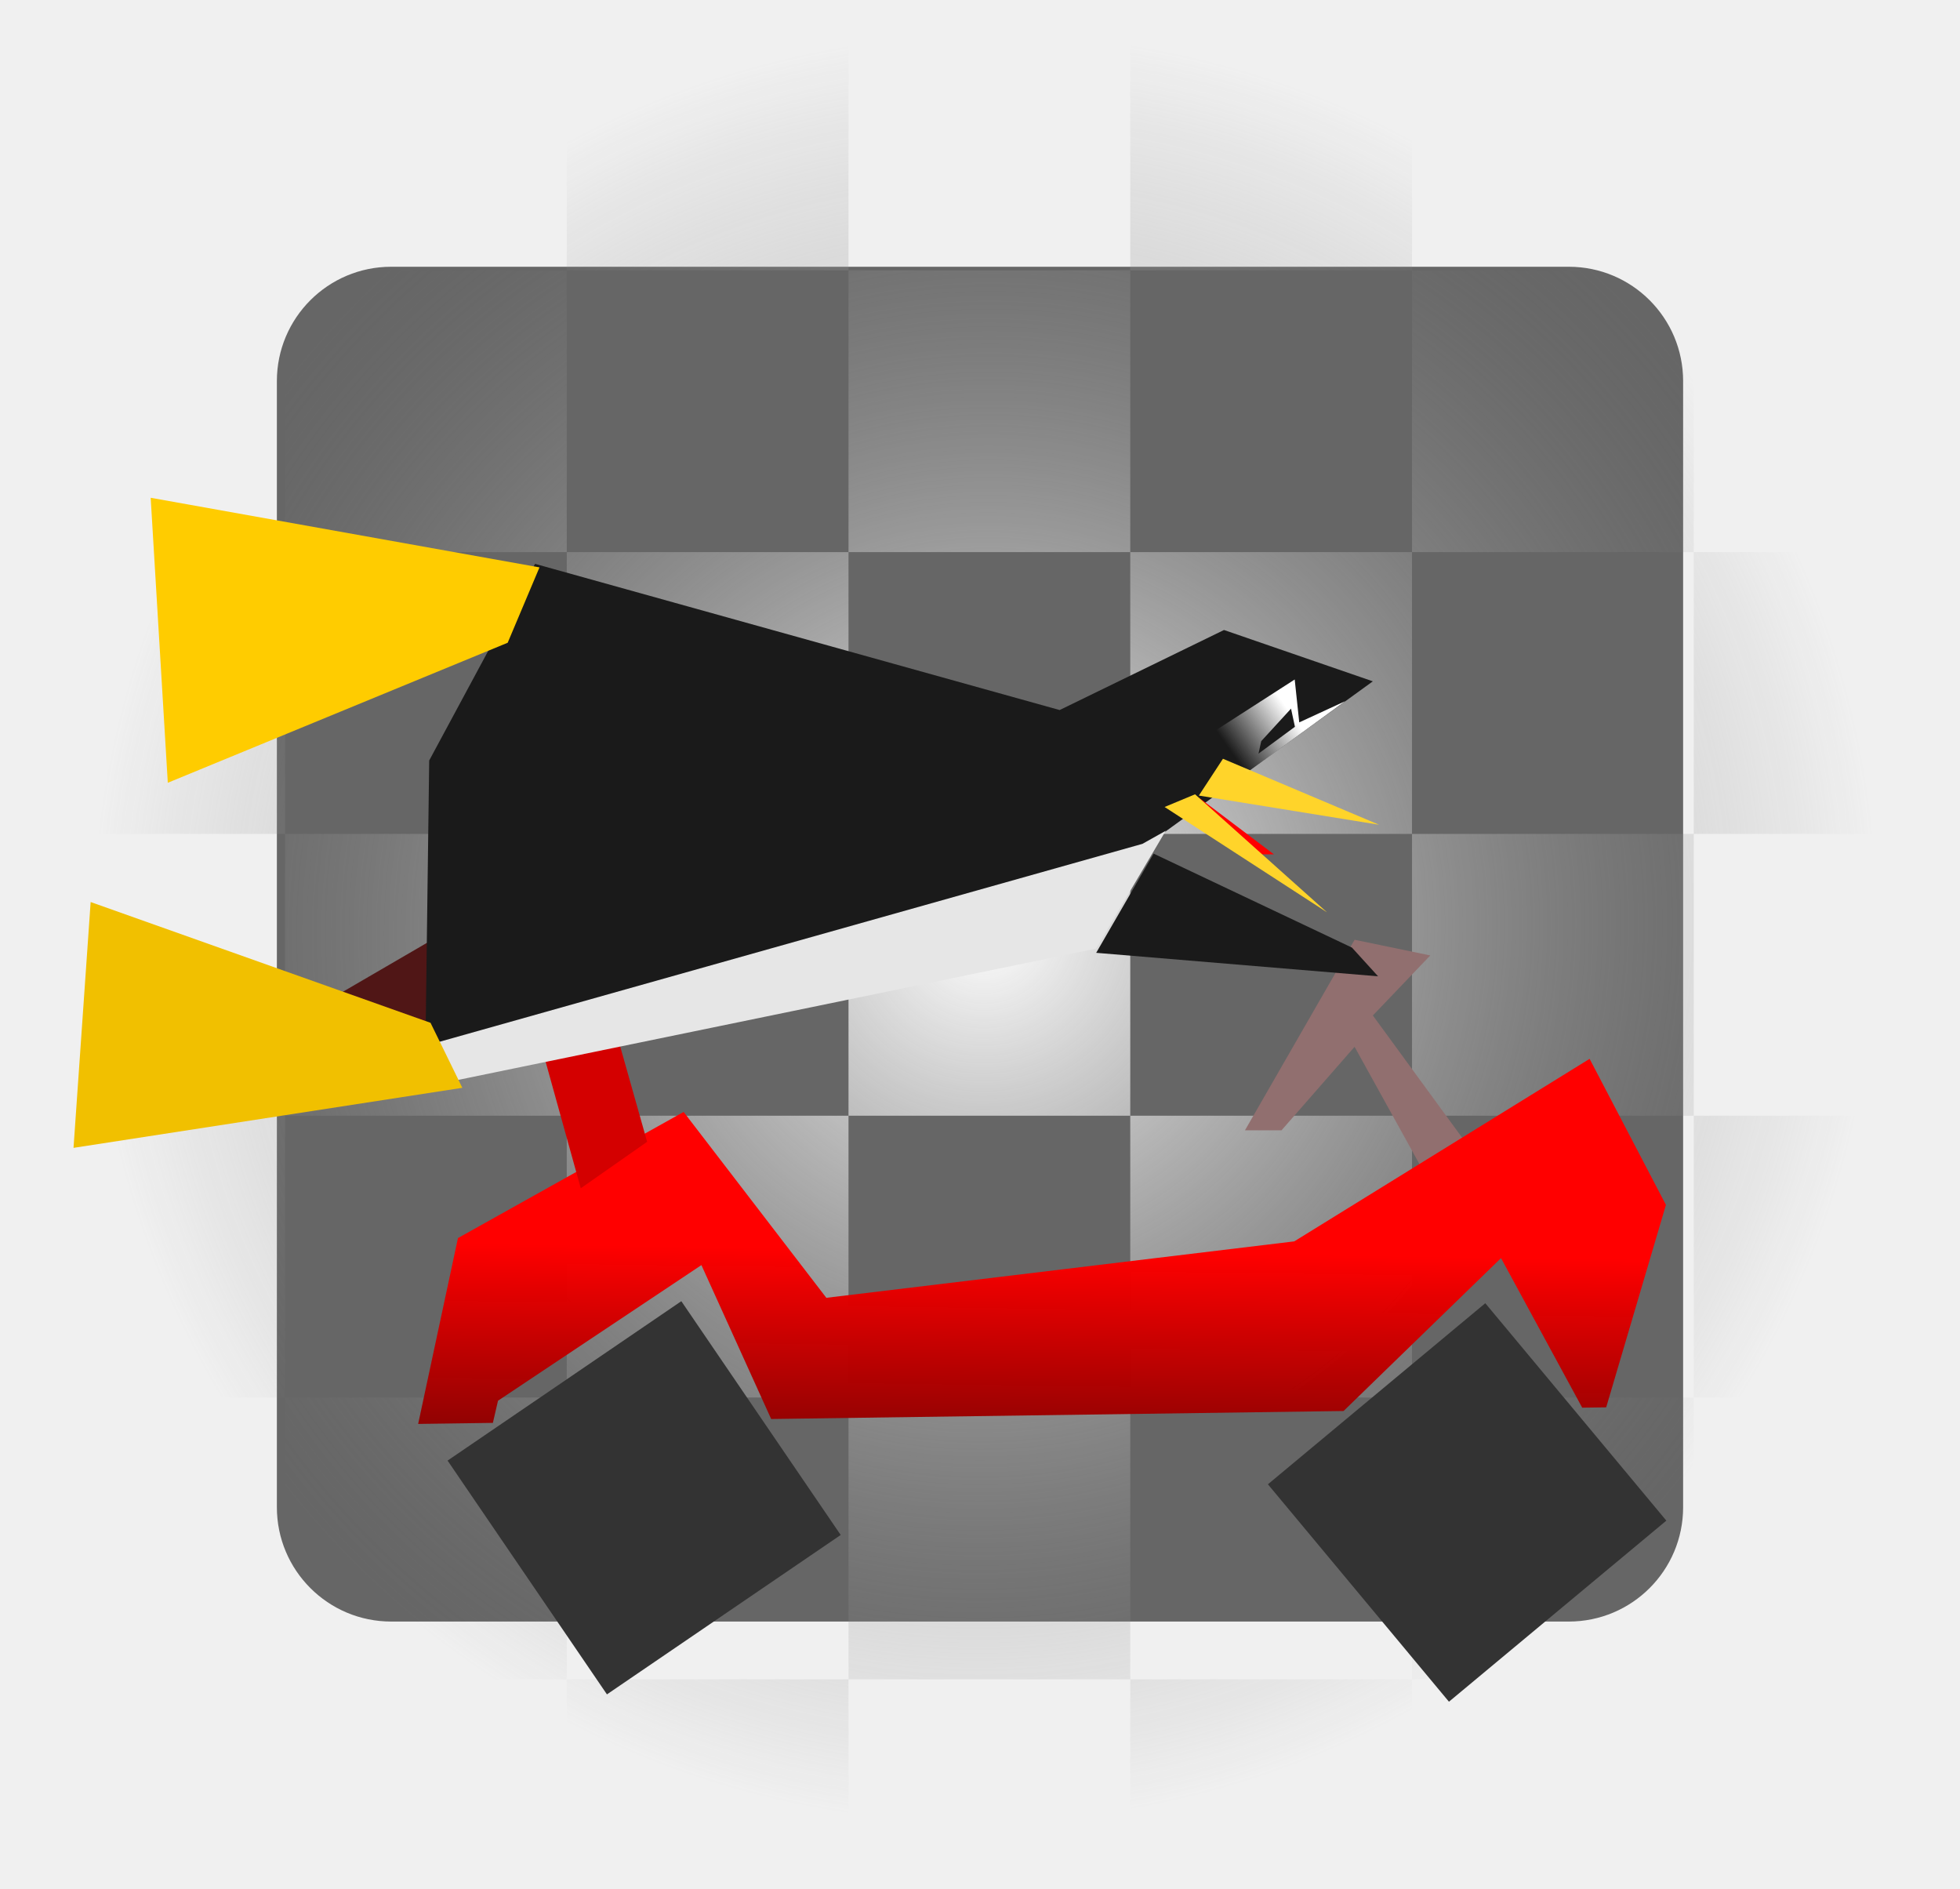
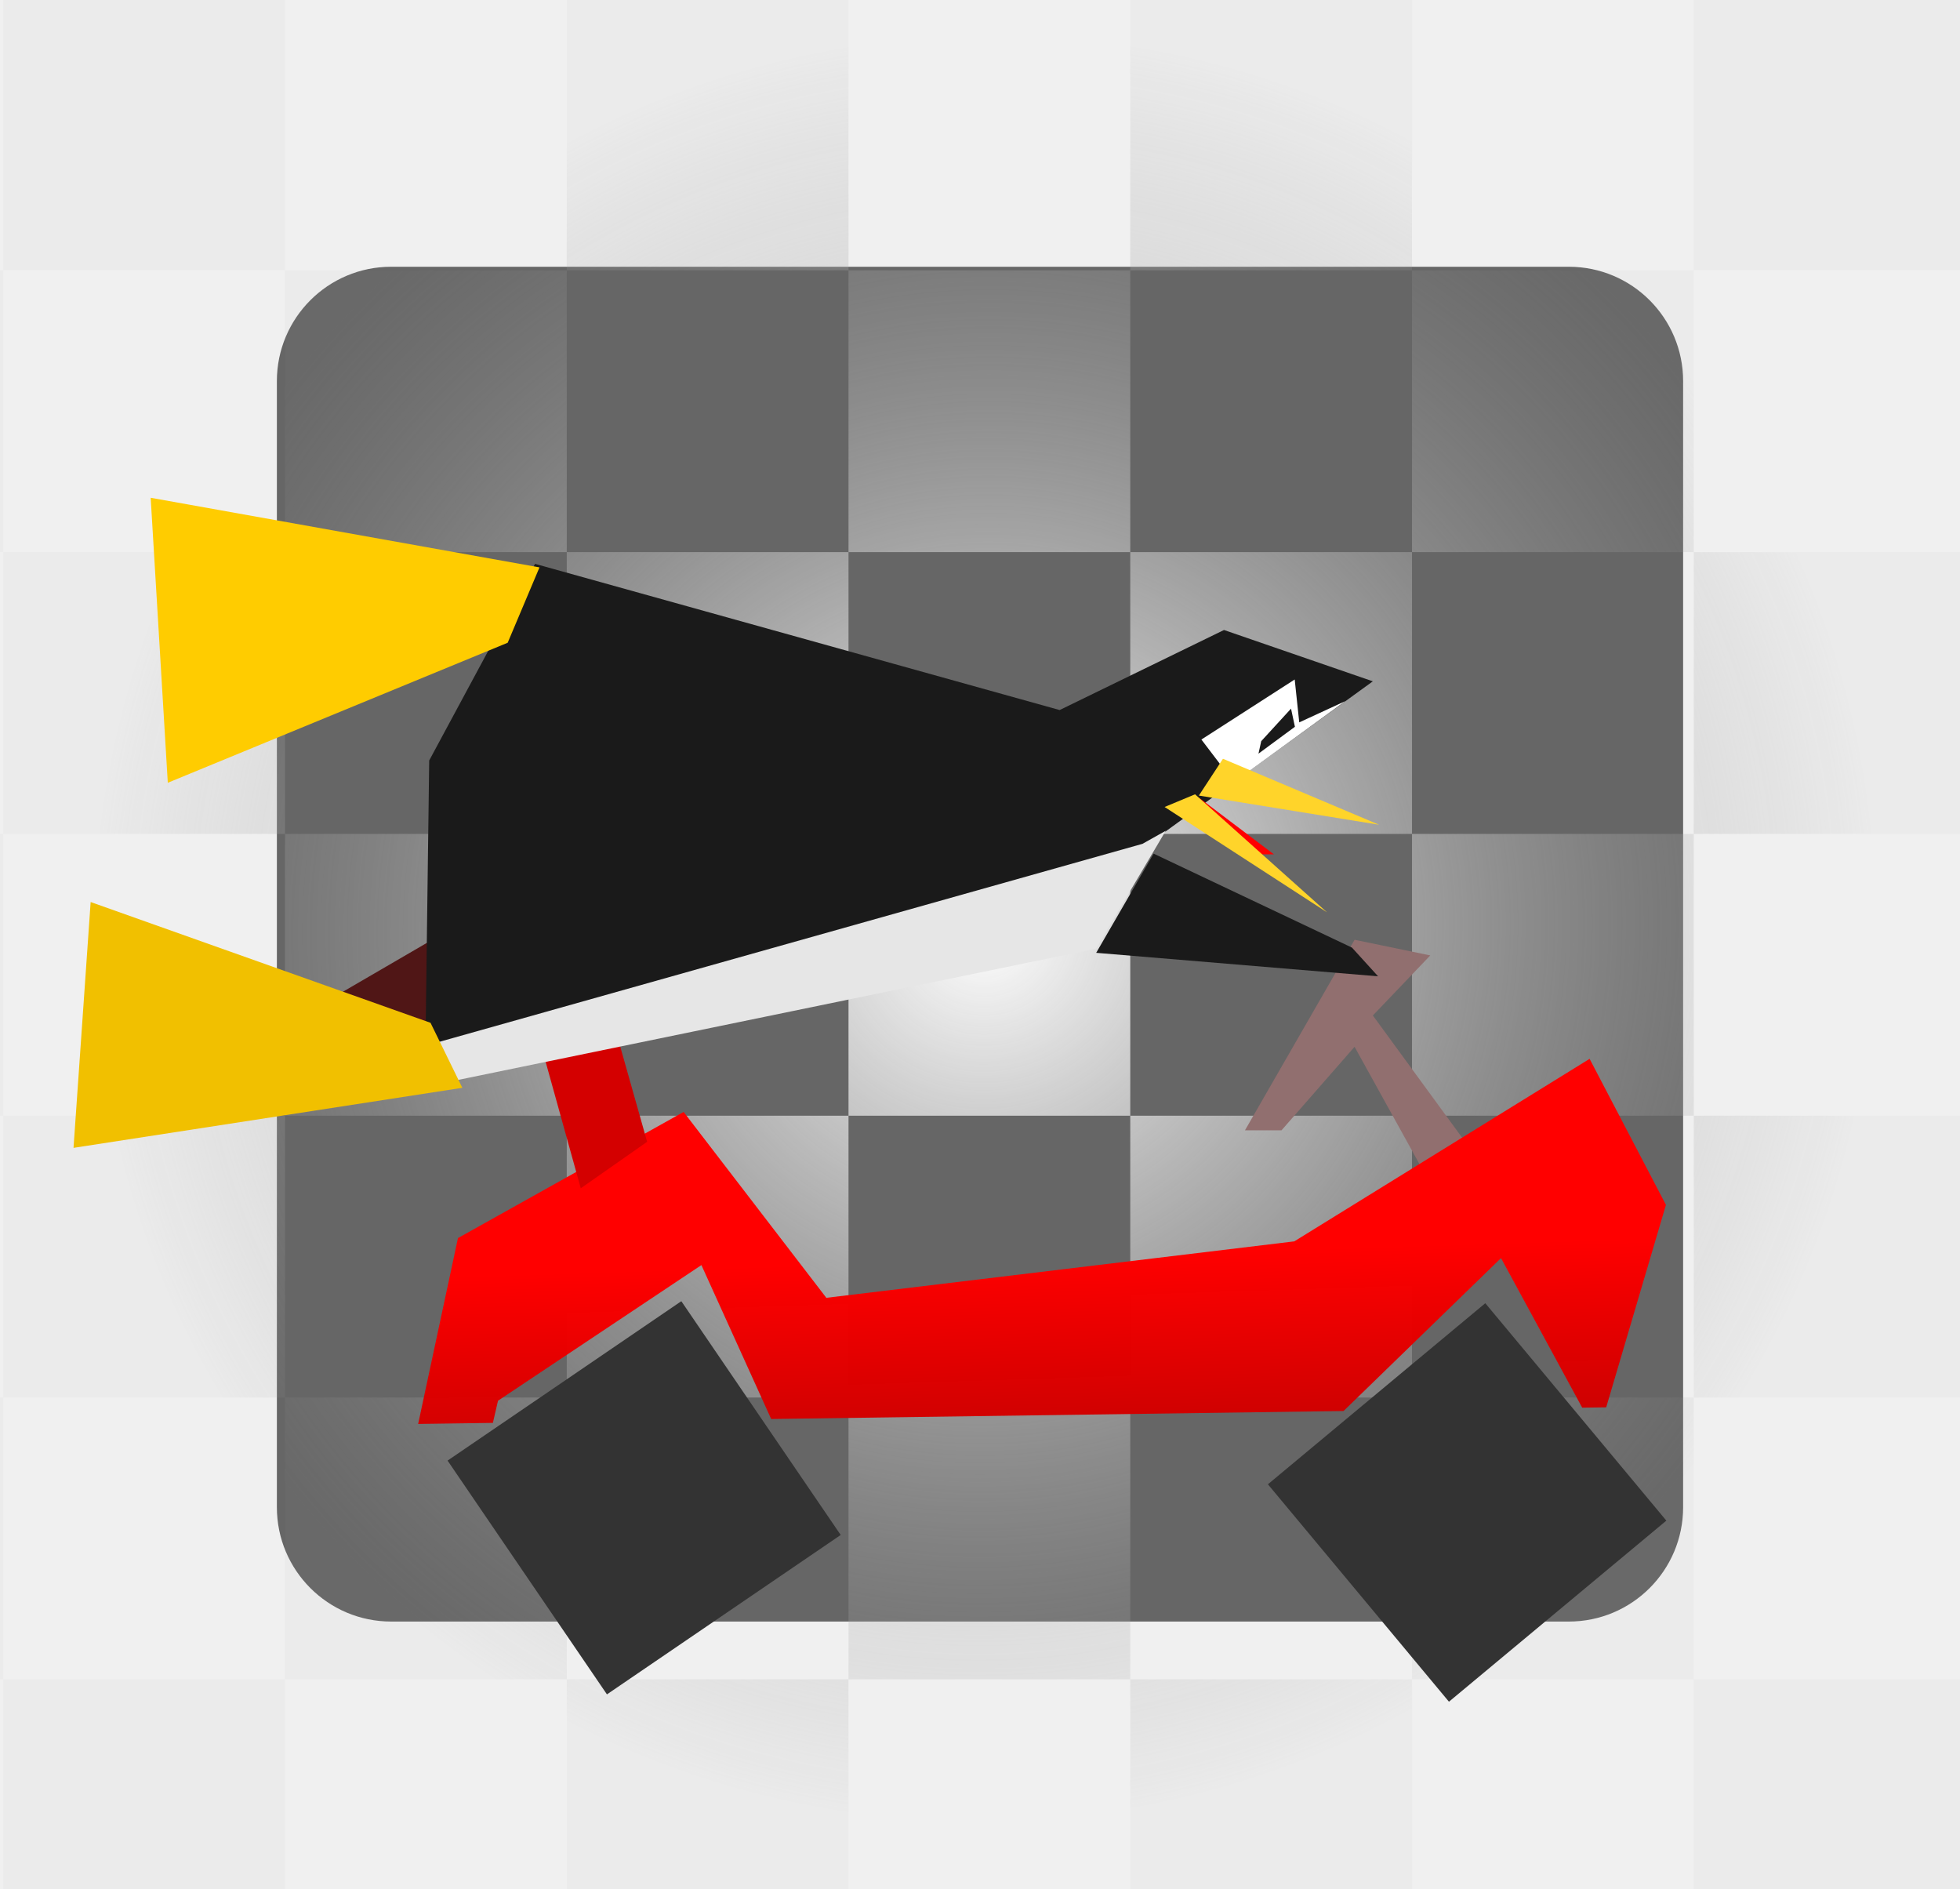
<svg xmlns="http://www.w3.org/2000/svg" xmlns:xlink="http://www.w3.org/1999/xlink" width="142.78mm" height="137.532mm" viewBox="0 0 142.78 137.532" version="1.1" id="svg5" xml:space="preserve">
  <defs id="defs2">
    <linearGradient id="linearGradient5">
      <stop style="stop-color:#ffffff;stop-opacity:1;" offset="0" id="stop4" />
-       <stop style="stop-color:#767676;stop-opacity:0;" offset="1" id="stop5" />
+       <stop style="stop-color:#939393;stop-opacity:0.058;" offset="1" id="stop5" />
    </linearGradient>
    <linearGradient id="linearGradient2">
      <stop style="stop-color:#ffffff;stop-opacity:1;" offset="0" id="stop1" />
      <stop style="stop-color:#383838;stop-opacity:0;" offset="1" id="stop2" />
    </linearGradient>
    <linearGradient id="linearGradient27">
      <stop style="stop-color:#ff0000;stop-opacity:1;" offset="0" id="stop27" />
      <stop style="stop-color:#890000;stop-opacity:0.98;" offset="1" id="stop28" />
    </linearGradient>
-     <linearGradient id="linearGradient21">
-       <stop style="stop-color:#ffffff;stop-opacity:1;" offset="0" id="stop21" />
-       <stop style="stop-color:#ffffff;stop-opacity:0;" offset="1" id="stop22" />
-     </linearGradient>
    <linearGradient id="linearGradient6">
      <stop style="stop-color:#ffffff;stop-opacity:1;" offset="0" id="stop6" />
      <stop style="stop-color:#ffffff;stop-opacity:0;" offset="1" id="stop7" />
    </linearGradient>
    <radialGradient xlink:href="#linearGradient2" id="radialGradient7" cx="3.731" cy="1.22" fx="3.731" fy="1.22" r="4.5" gradientTransform="matrix(-0.4246305,0.4038035,-0.4934657,-0.5189173,6.669402,2.462152)" gradientUnits="userSpaceOnUse" />
    <radialGradient xlink:href="#linearGradient6" id="radialGradient8" cx="132.561" cy="149.512" fx="132.561" fy="149.512" r="58.828" gradientTransform="matrix(-0.765697,0.7281415,-0.3818507,-0.4015455,313.5487,143.3747)" gradientUnits="userSpaceOnUse" />
    <radialGradient xlink:href="#linearGradient5" id="radialGradient9" gradientUnits="userSpaceOnUse" gradientTransform="matrix(-0.5381768,0.4606379,-0.4571686,-0.5341236,7.048817,2.268628)" cx="3.731" cy="1.22" fx="3.731" fy="1.22" r="4.5" />
-     <linearGradient xlink:href="#linearGradient21" id="linearGradient22" x1="179.563" y1="160.938" x2="174.71" y2="164.356" gradientUnits="userSpaceOnUse" />
-     <linearGradient xlink:href="#linearGradient27" id="linearGradient28" x1="169.608" y1="205.78" x2="169.389" y2="222.19" gradientUnits="userSpaceOnUse" />
+     <linearGradient xlink:href="#linearGradient27" id="linearGradient28" x1="169.608" y1="205.78" x2="170.724" y2="240.277" gradientUnits="userSpaceOnUse" />
  </defs>
  <g id="layer1" transform="translate(-33.60987,-64.72226)">
    <g id="g24763" transform="matrix(0.8706727,0,0,0.8706727,-28.52615,-23.19246)">
      <g id="g435" style="display:none;opacity:0.521;fill:#333333" transform="matrix(1.393787,0,0,1.393787,-60.39116,-70.86338)">
        <rect style="fill:#333333;fill-opacity:1;stroke-width:0.265" id="rect433" width="117.657" height="113.332" x="94.531" y="123.288" ry="9.564" />
      </g>
      <rect style="display:inline;fill:#666666;fill-opacity:1;stroke:url(#radialGradient8);stroke-width:0.265" id="rect234" width="117.657" height="113.332" x="94.531" y="123.288" ry="9.564" />
      <g id="g1" transform="matrix(23.57327,0,0,23.57327,48.06508,100.0123)" style="display:inline;fill-opacity:1;stroke:url(#radialGradient7)">
        <path stroke="#ffffff" stroke-dasharray="1" d="m 1,0.5 h 7 m -8,1 h 9 m -8,1 H 1.312 5.56 5.67 8 m -8,1 h 9 m -8,1 h 7 m -8,1 h 9 m -8,1 h 7" id="path2" style="fill-opacity:1;stroke:url(#radialGradient9)" />
      </g>
      <path style="fill:#916f6f;stroke-width:0.304" d="m 194.527,197.275 -8.298,-11.355 4.804,-5.023 -6.333,-1.31 -9.172,15.941 h 3.057 l 6.114,-6.988 5.678,10.263 z" id="path12" />
      <path id="path9" style="fill:url(#linearGradient28);stroke-width:0.304;fill-opacity:1" d="M 204.364 189.547 L 179.653 204.817 L 140.503 209.538 L 128.563 193.989 L 109.682 204.54 L 106.351 220.089 L 112.604 220.001 L 113.032 218.148 L 130.051 206.802 L 135.887 219.676 L 183.778 219.007 L 196.952 206.216 L 203.744 218.728 L 205.752 218.7 L 210.75 201.764 L 204.364 189.547 z " />
      <path style="fill:#d40000;stroke-width:0.304" d="m 119.956,200.375 -4.165,-14.994 -27.488,6.108 30.542,-18.603 6.664,23.601 z" id="path10" />
      <path style="fill:#501616;stroke-width:0.304" d="m 88.025,190.935 30.542,-17.77 3.054,9.996 z" id="path11" />
      <path style="fill:#1a1a1a;stroke-width:0.304" d="m 184.481,180.242 -16.596,-7.861 -4.804,8.298 23.584,1.965 z" id="path13" />
      <path style="fill:#1a1a1a;stroke-width:0.304" d="m 167.23,171.725 18.998,-13.757 -12.454,-4.294 -13.75,6.696 -43.892,-12.229 -8.857,16.45 -0.314,23.949 z" id="path14" />
      <path style="fill:#e6e6e6;stroke-width:0.304" d="m 166.95,171.563 -60.222,16.955 1.869,3.019 54.482,-11.213 5.821,-9.855 z" id="path15" />
      <path style="fill:#ff0000;stroke-width:0.304" d="m 171.634,167.665 6.315,4.775 h -1.694 z" id="path18" />
+       <path style="fill:#ffffff;fill-opacity:1;stroke-width:0.304" d="m 171.883,162.837 7.807,-5.022 0.38,3.587 3.84,-1.772 -9.312,6.777 z" id="path19" />
      <path style="fill:#ffd42a;stroke-width:0.304" d="m 173.687,164.446 13.056,5.519 -15.072,-2.441 z" id="path16" />
      <path style="fill:#ffd42a;stroke-width:0.304" d="m 171.352,167.418 11.039,9.871 -13.586,-8.81 z" id="path17" />
-       <path style="fill:url(#linearGradient22);fill-opacity:1;stroke-width:0.304" d="m 171.883,162.837 7.807,-5.022 0.38,3.587 3.84,-1.772 -9.312,6.777 z" id="path19" />
      <path style="fill:#ffcc00;stroke-width:0.304" d="m 116.503,148.436 -32.531,-5.823 1.433,23.841 28.437,-11.713 z" id="path22" />
      <path style="fill:#1a1a1a;stroke-width:0.304" d="m 176.889,162.973 2.494,-2.721 0.325,1.518 -3.049,2.247 z" id="path23" />
      <path style="fill:#f1c000;stroke-width:0.282;fill-opacity:1" d="m 110.048,191.971 -32.531,5.023 1.433,-20.564 28.437,10.103 z" id="path24" />
      <rect style="fill:#333333;fill-opacity:1;stroke-width:0.304" id="rect26" width="23.67" height="23.67" x="-35.807" y="245.675" transform="rotate(-34.28688)" />
      <rect style="fill:#333333;fill-opacity:1;stroke-width:0.304" id="rect27" width="23.67" height="23.67" x="-7.721" y="286.557" transform="rotate(-39.78783)" />
    </g>
  </g>
</svg>
